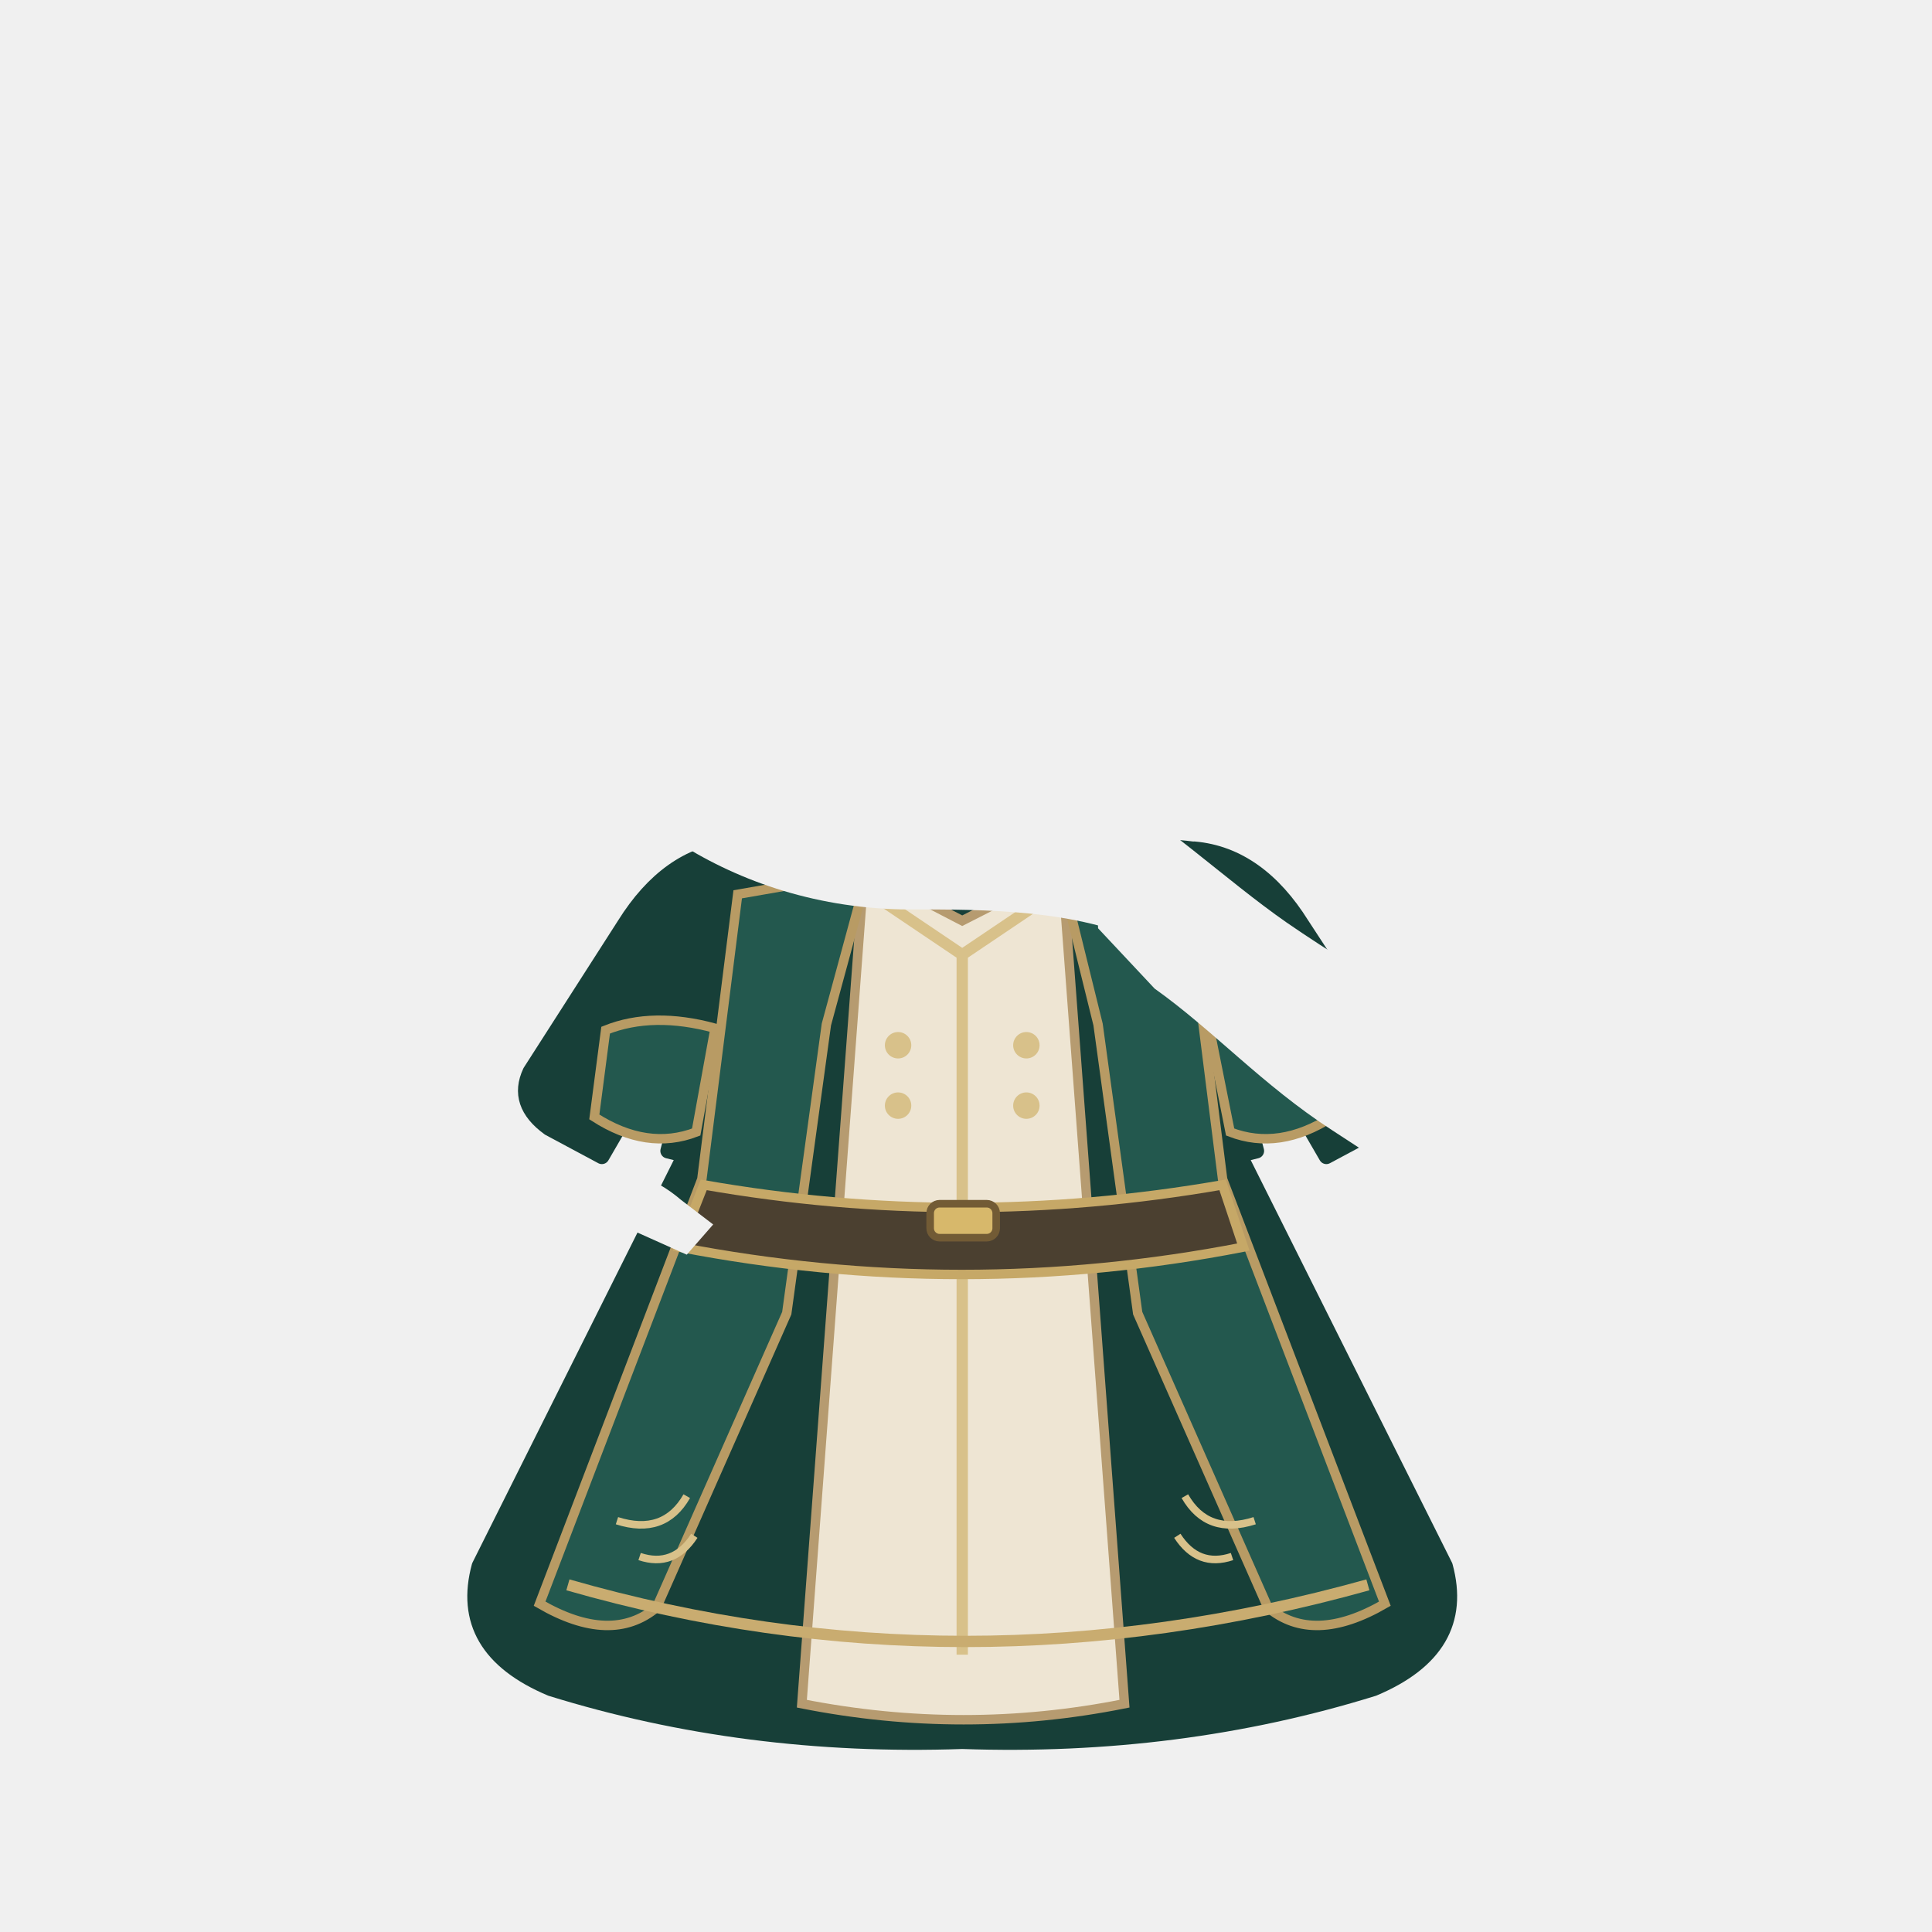
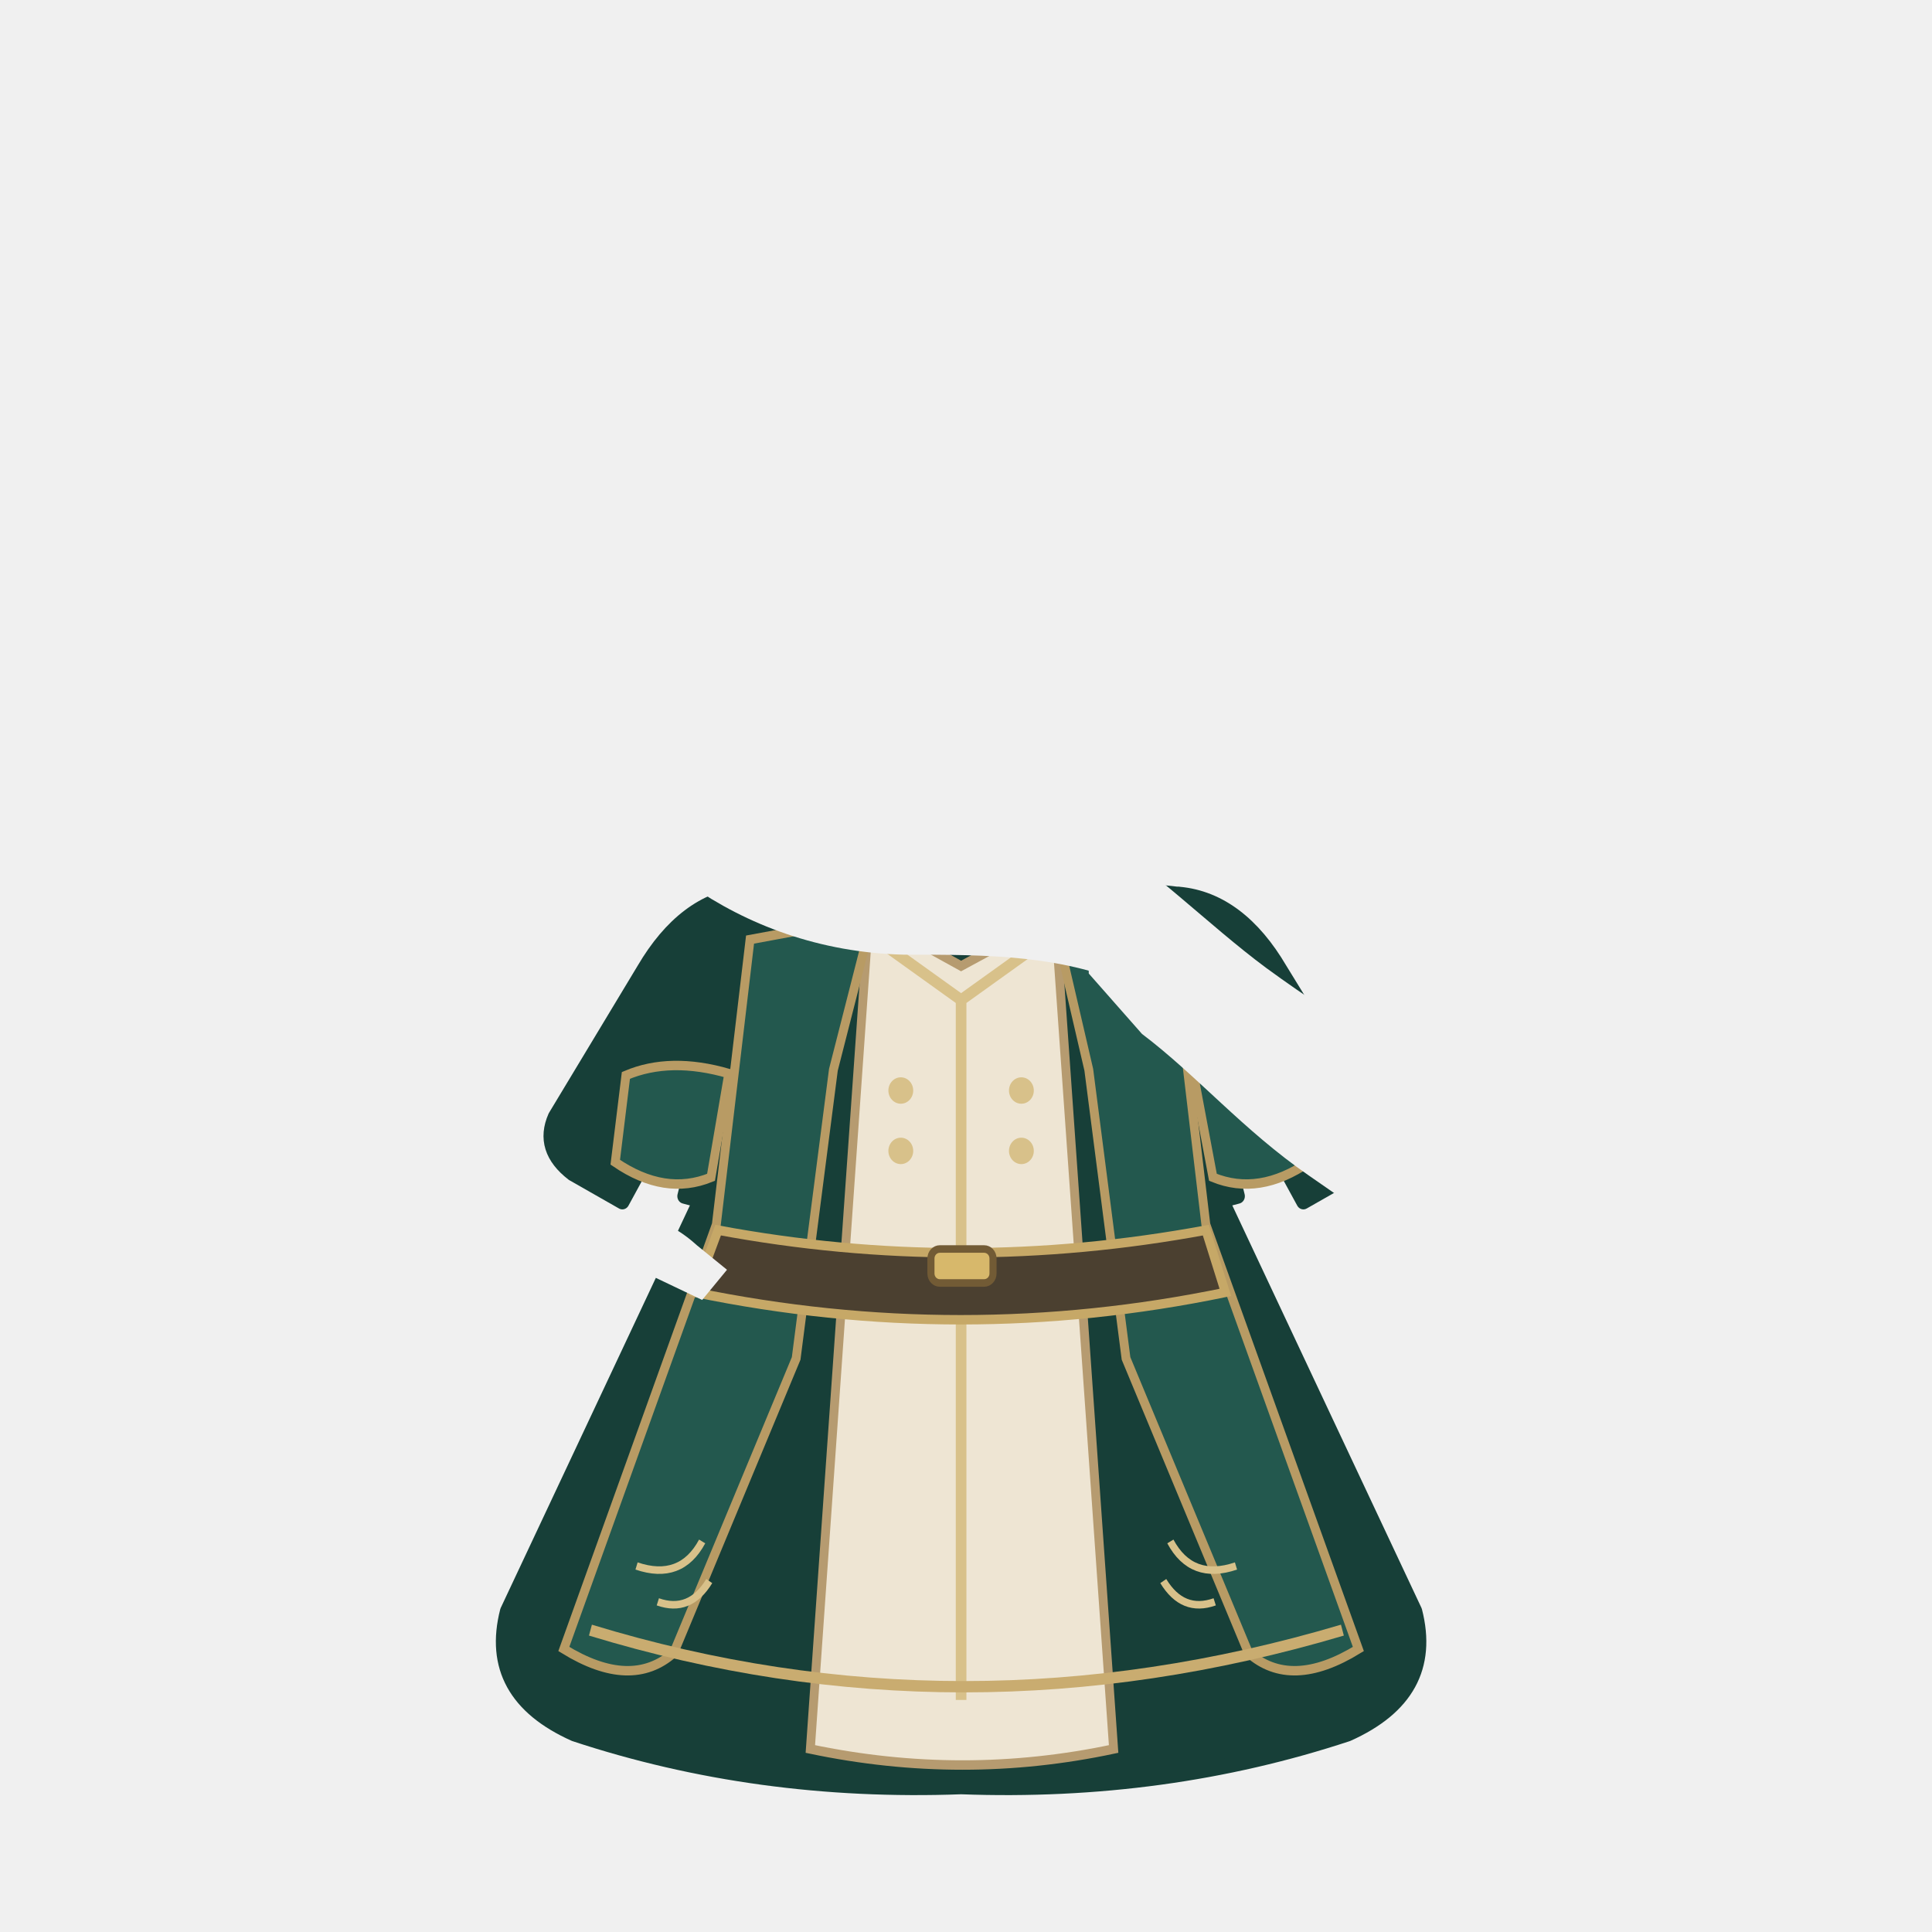
<svg xmlns="http://www.w3.org/2000/svg" viewBox="0 0 1024 1024" width="1024" height="1024">
  <defs>
    <mask id="garmentMask">
      <rect width="1024" height="1024" fill="white" />
      <path d="M356 386 C392 406 438 416 482 417 C537 416 584 423 622 447 L610 500 C568 482 526 482 478 482 C430 481 389 466 357 445 Z" fill="black" />
      <path d="M580 414 C617 435 649 466 682 489 C727 520 779 548 840 582 L852 624 L832 668 C786 650 747 626 706 599 C669 575 643 546 612 524 L582 492 Z" fill="black" />
      <path d="M311 625 C328 616 347 624 361 636 L378 649 L364 665 L335 652 L310 642 Z" fill="black" />
      <path d="M679 625 C696 616 716 624 733 638 L748 653 L735 667 L704 652 L678 642 Z" fill="black" />
    </mask>
  </defs>
-   <g mask="url(#garmentMask)">
+   <g mask="url(#garmentMask)" transform="translate(30 24) scale(.94 1)">
    <g fill="#173f38" stroke="#173f38" stroke-width="8" stroke-linejoin="round">
      <path d="M388 450 C365 452 346 466 331 490 L281 568 Q273 585 291 598 L319 613 L359 544 L388 561 Z M633 450 C656 452 675 466 690 490 L741 568 Q749 585 731 598 L703 613 L663 544 L634 561 Z" />
      <path d="M389 450 C426 445 466 456 510 461 C554 456 594 445 632 450 C651 468 654 501 646 534 L666 610 Q510 650 354 610 L374 534 C366 501 369 468 389 450 Z" />
      <path d="M374 590 Q510 634 646 590 L766 830 Q778 874 728 895 Q625 927 510 923 Q395 927 292 895 Q242 874 254 830 Z" />
    </g>
    <path d="M321 546 Q346 536 379 545 L369 600 Q343 610 315 592 Z M641 545 Q674 536 699 546 L706 592 Q678 610 652 600 Z" fill="#23584e" stroke="#b89b64" stroke-width="5" />
    <path d="M458 461 L510 488 L563 461 L596 903 Q511 920 425 903 Z" fill="#eee5d3" stroke="#b69b70" stroke-width="5" />
    <path d="M391 474 L460 462 L438 543 L417 696 L348 852 Q324 872 286 850 L372 625 Z" fill="#23584e" stroke="#b89b64" stroke-width="5" />
    <path d="M629 474 L562 462 L582 543 L603 696 L672 852 Q696 872 734 850 L648 625 Z" fill="#23584e" stroke="#b89b64" stroke-width="5" />
    <path d="M464 475 L510 506 L556 475 M510 506 L510 877" fill="none" stroke="#d8c18a" stroke-width="6" />
    <path d="M373 628 Q510 652 648 628 L659 661 Q510 690 360 661Z" fill="#4b4030" stroke="#c6a867" stroke-width="5" />
    <rect x="493" y="638" width="35" height="18" rx="5" fill="#d7b86b" stroke="#725b35" stroke-width="4" />
    <g fill="#d8c18a">
      <circle cx="476" cy="554" r="7" />
      <circle cx="544" cy="554" r="7" />
      <circle cx="476" cy="586" r="7" />
      <circle cx="544" cy="586" r="7" />
    </g>
    <path d="M301 840 Q510 900 725 840" fill="none" stroke="#c9ac70" stroke-width="6" />
    <g fill="none" stroke="#d8c18a" stroke-width="4">
      <path d="M327 806q25 8 37-13m-25 32q18 6 29-11M665 806q-25 8-37-13m25 32q-18 6-29-11" />
    </g>
  </g>
</svg>
